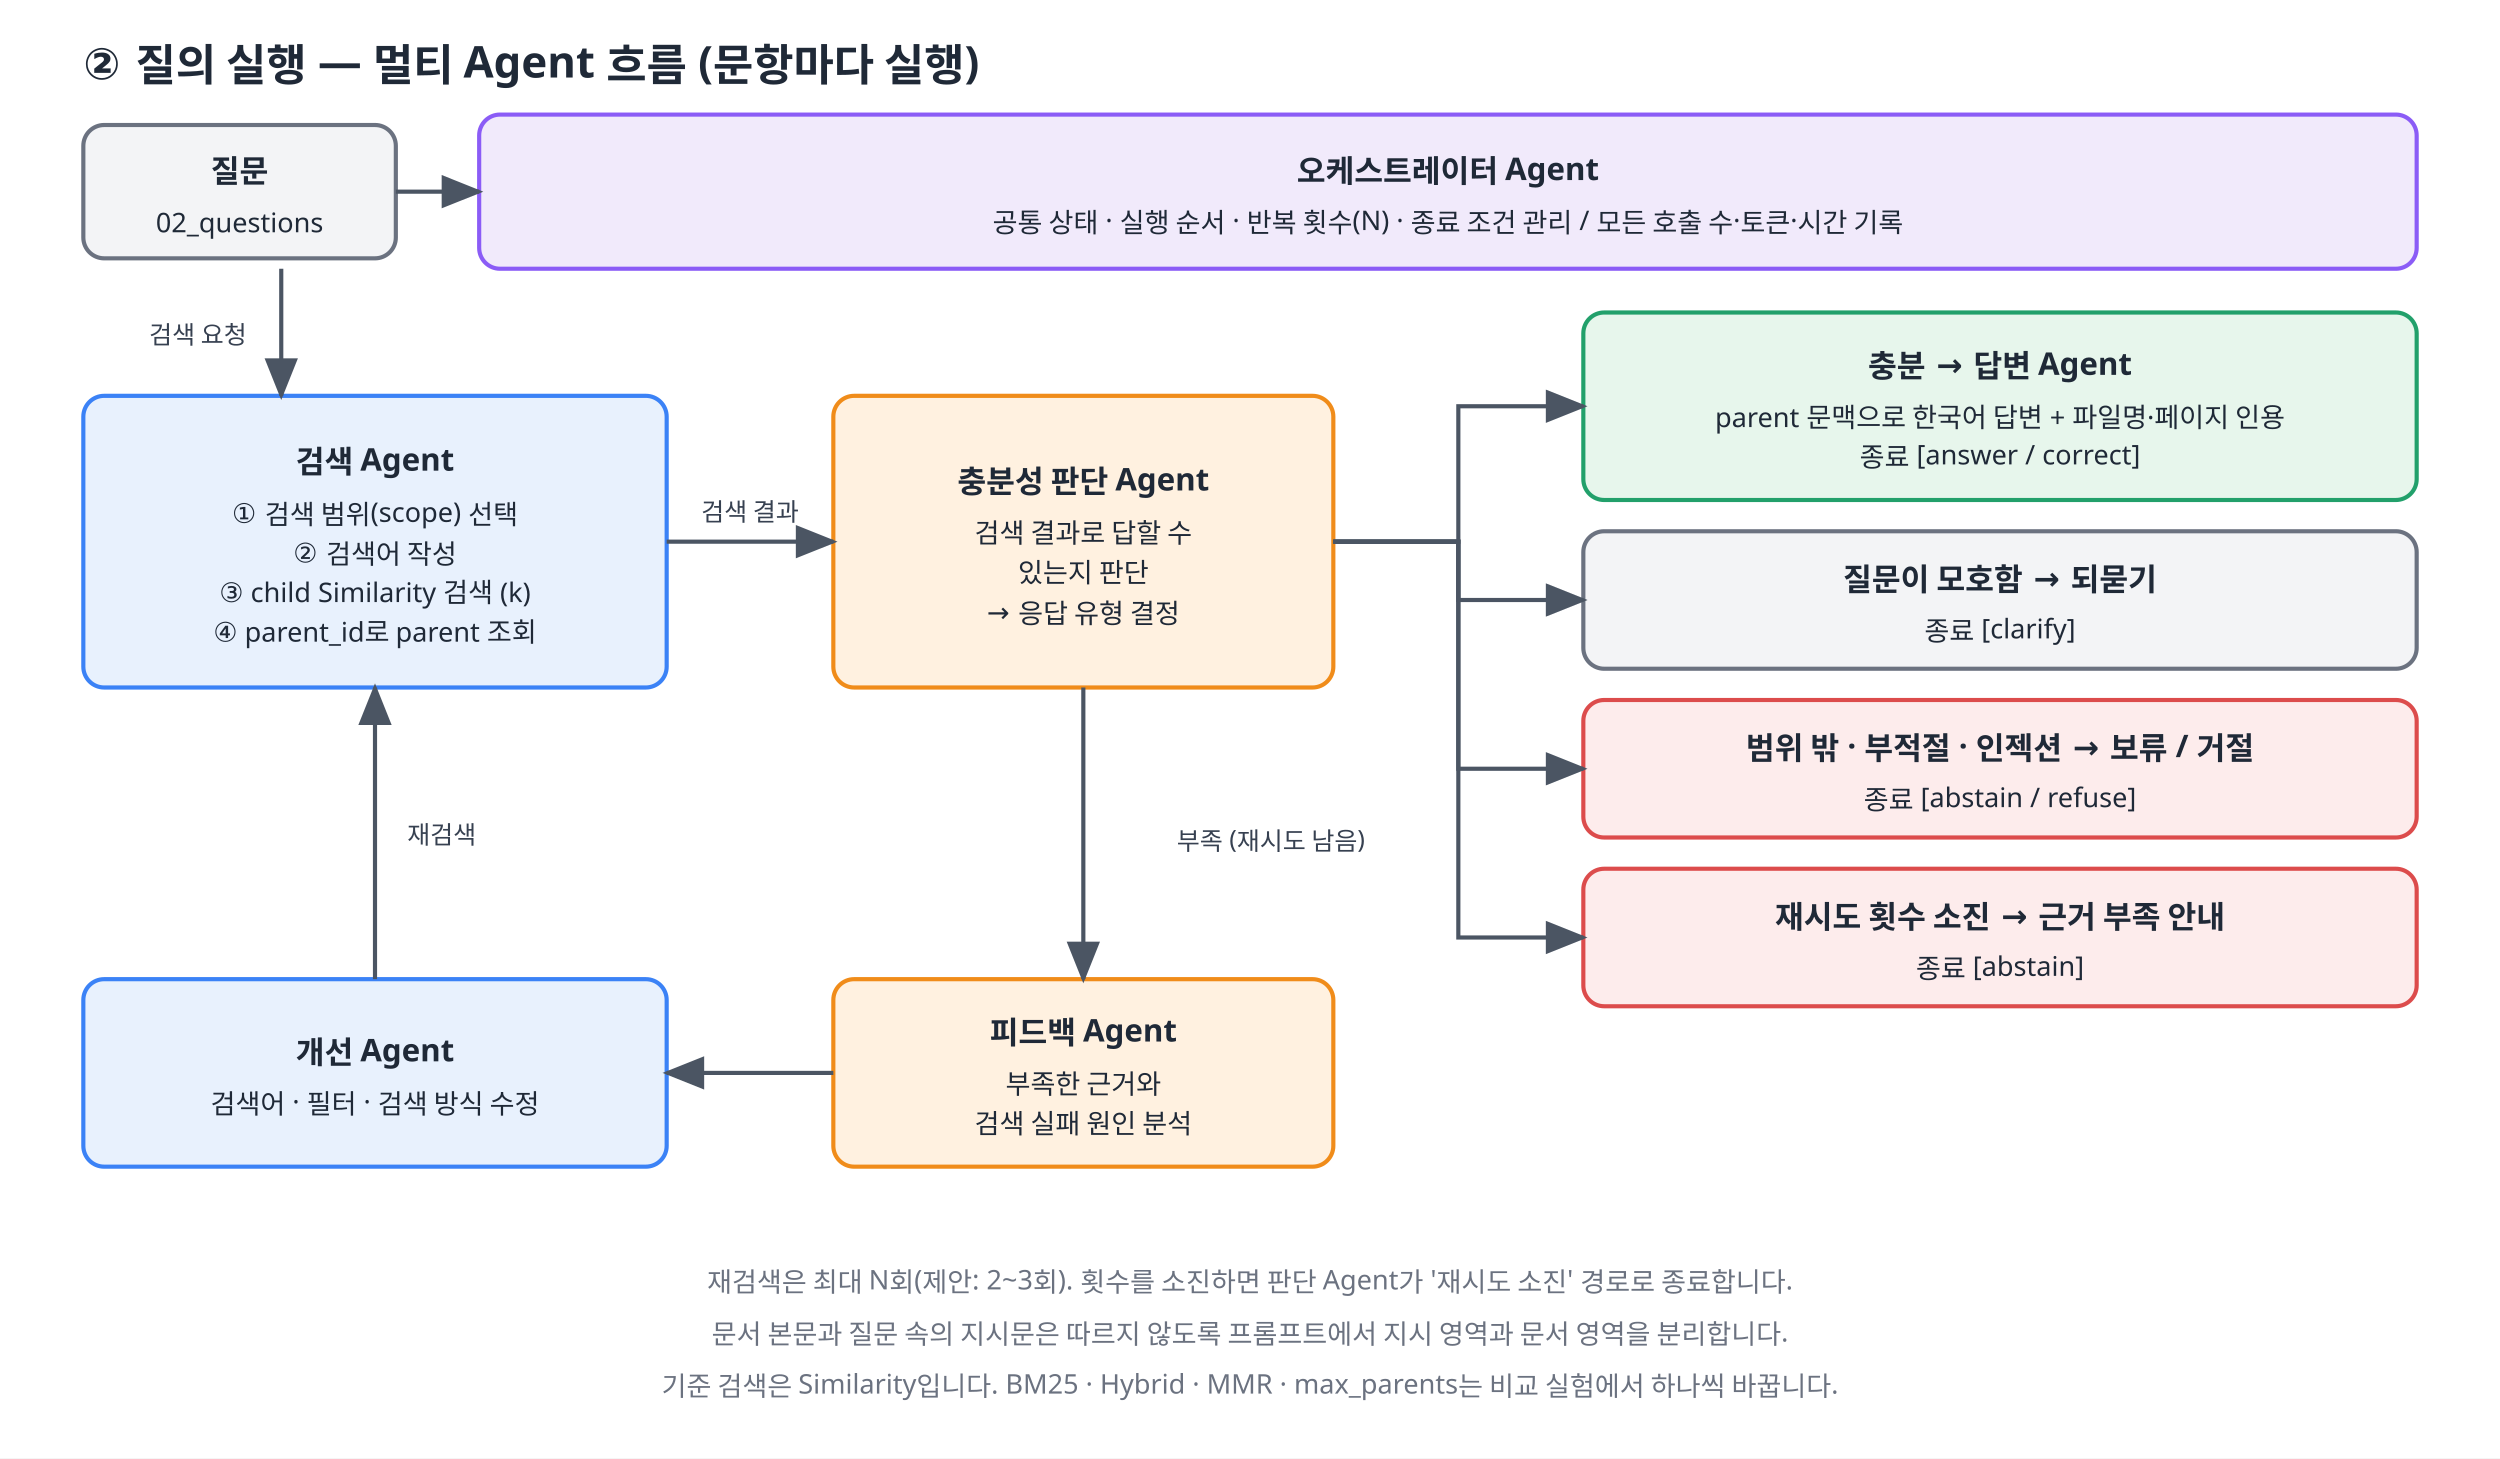
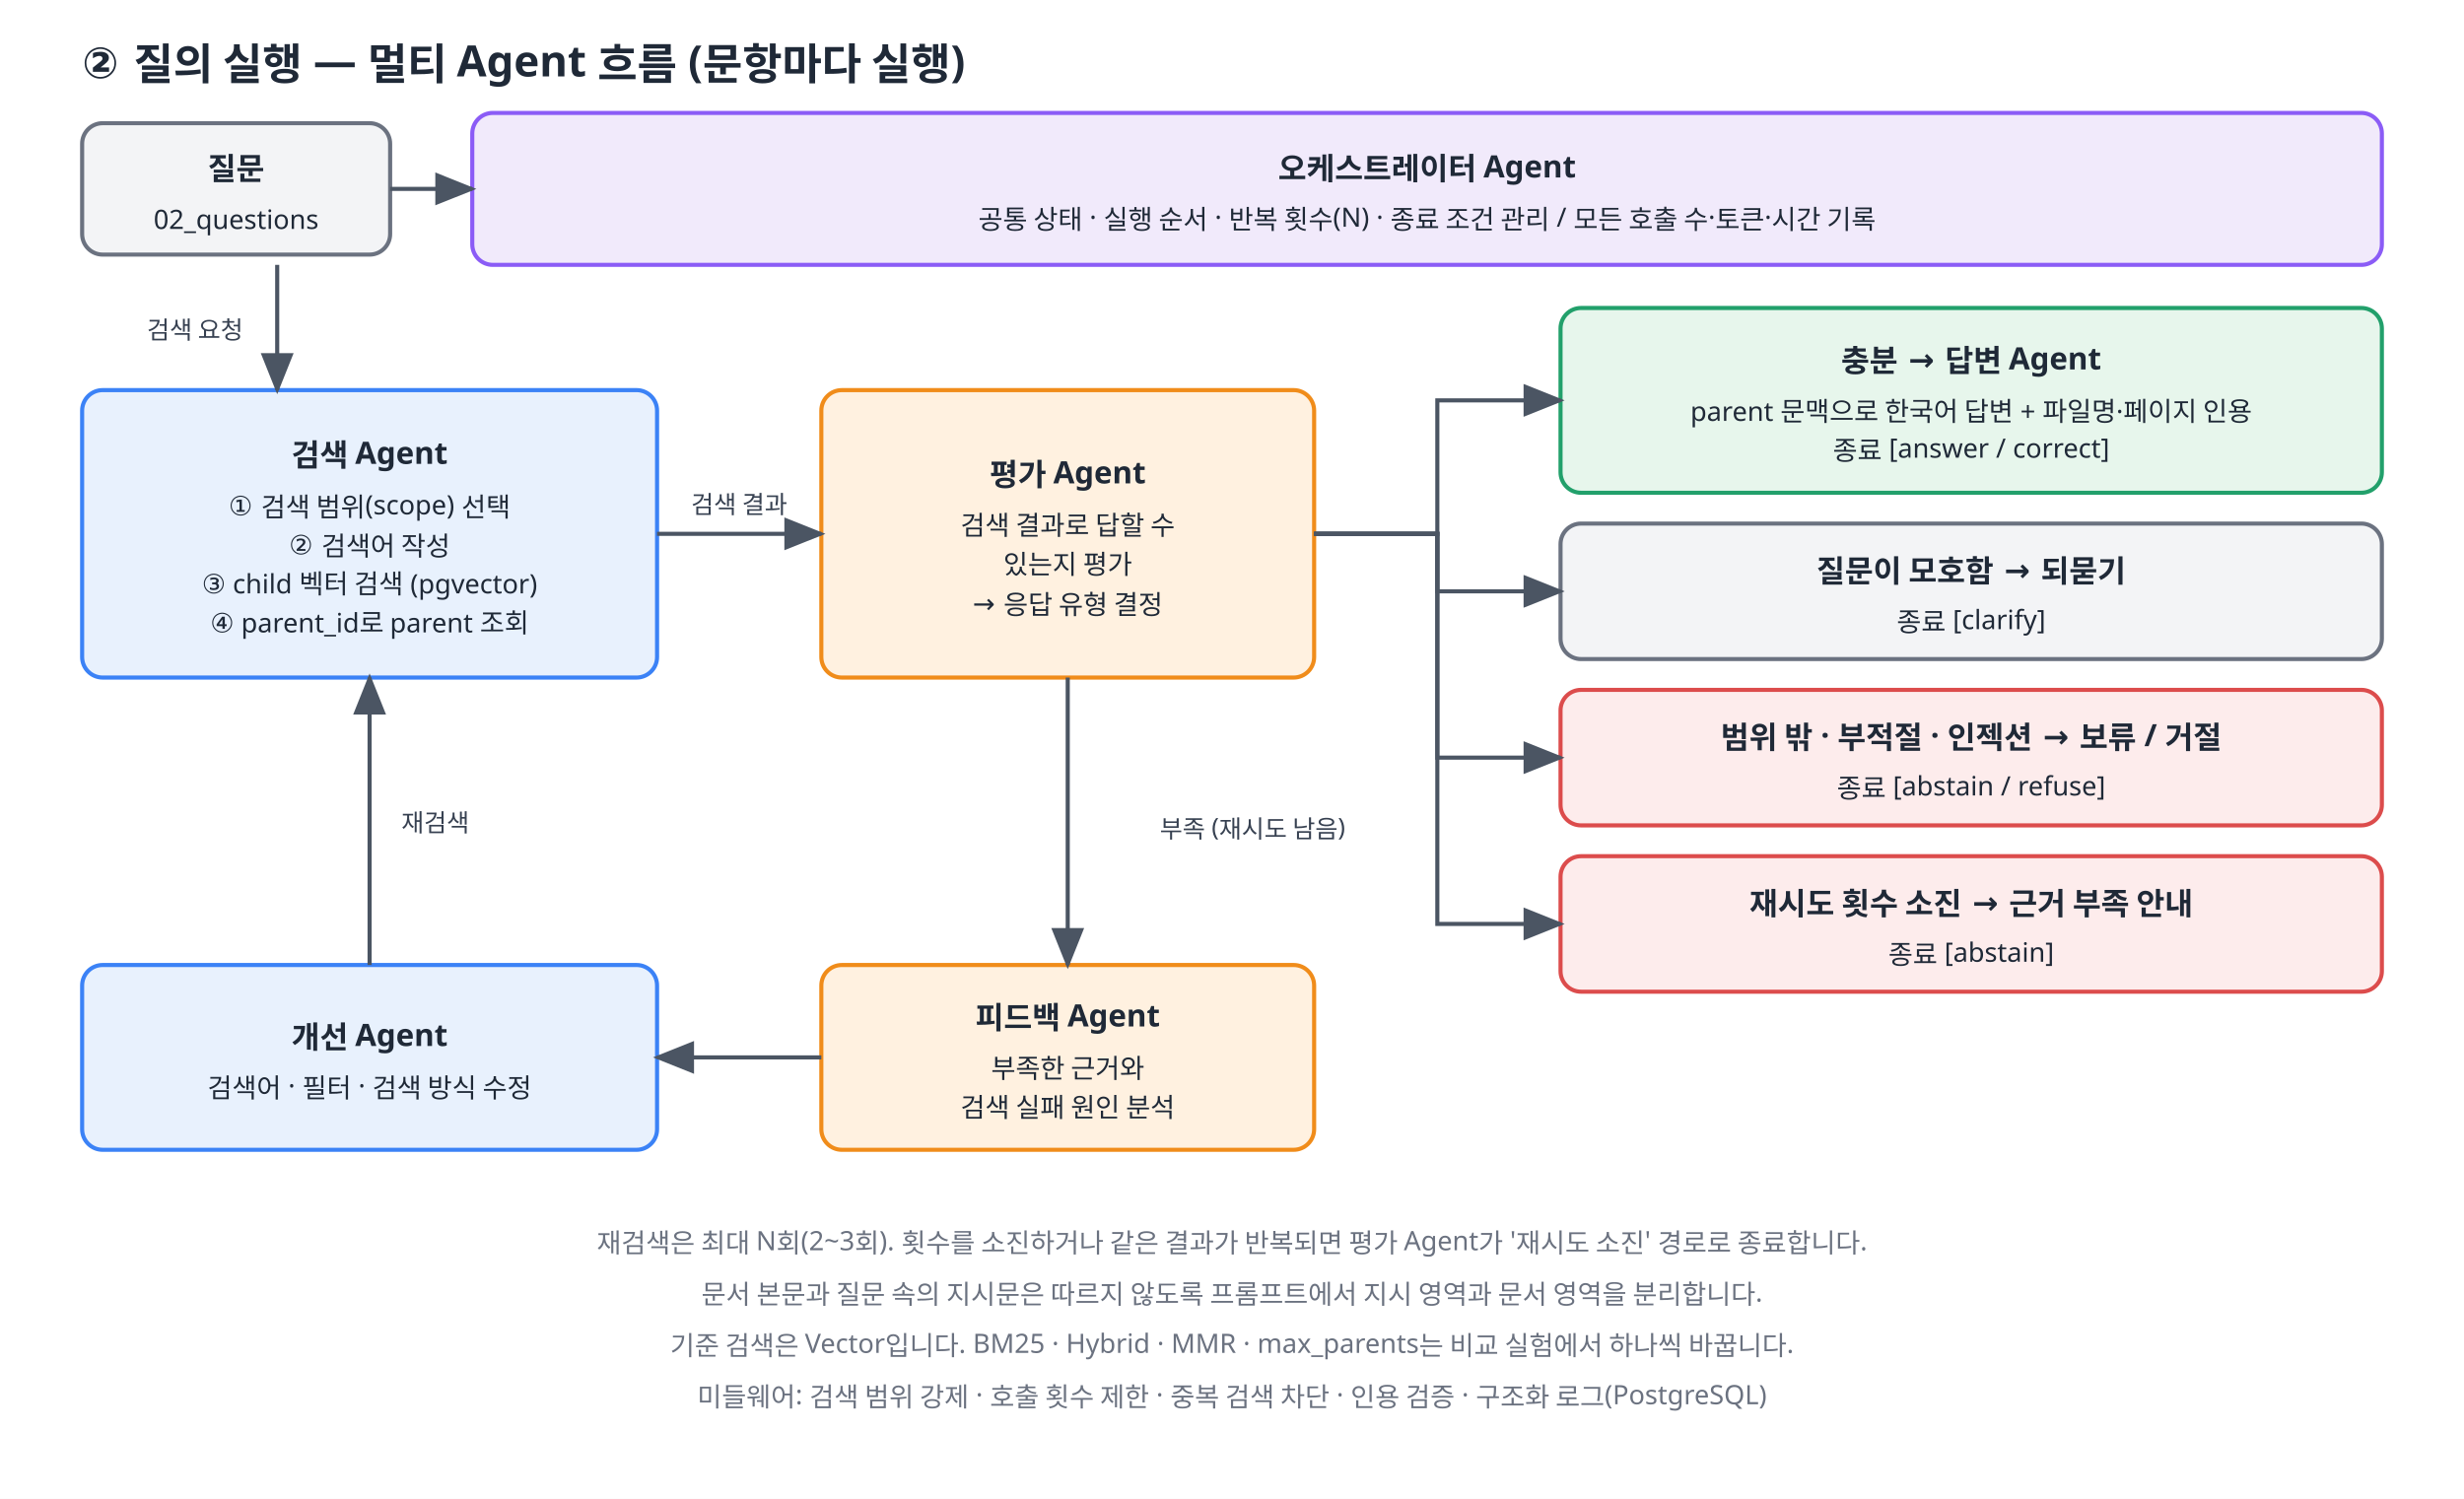
- <svg xmlns="http://www.w3.org/2000/svg" width="1200" height="700" viewBox="0 0 1200 700" font-family="'Apple SD Gothic Neo','Noto Sans KR','Malgun Gothic',sans-serif">
+ <svg xmlns="http://www.w3.org/2000/svg" width="1200" height="730" viewBox="0 0 1200 730" font-family="'Apple SD Gothic Neo','Noto Sans KR','Malgun Gothic',sans-serif">
  <defs>
    <marker id="ah" markerWidth="10" markerHeight="8" refX="9" refY="4" orient="auto">
      <path d="M0 0 L10 4 L0 8 z" fill="#4B5563" />
    </marker>
  </defs>
-   <rect width="1200" height="700" fill="#FFFFFF" />
+   <rect width="1200" height="730" fill="#FFFFFF" />
  <text x="40" y="38" font-size="21" font-weight="bold" text-anchor="start" fill="#1F2937">② 질의 실행 — 멀티 Agent 흐름 (문항마다 실행)</text>
  <rect x="40" y="60" width="150" height="64" rx="10" fill="#F3F4F6" stroke="#6B7280" stroke-width="2" />
  <text x="115.0" y="87.5" font-size="15" font-weight="bold" text-anchor="middle" fill="#1F2937">질문</text>
  <text x="115.0" y="111.5" font-size="13" font-weight="normal" text-anchor="middle" fill="#1F2937">02_questions</text>
  <rect x="230" y="55" width="930" height="74" rx="10" fill="#F1EAFB" stroke="#8B5CF6" stroke-width="2" />
  <text x="695.0" y="87.5" font-size="15" font-weight="bold" text-anchor="middle" fill="#1F2937">오케스트레이터 Agent</text>
  <text x="695.0" y="111.5" font-size="13" font-weight="normal" text-anchor="middle" fill="#1F2937">공통 상태 · 실행 순서 · 반복 횟수(N) · 종료 조건 관리 / 모든 호출 수·토큰·시간 기록</text>
  <path d="M 190 92 L 230 92" fill="none" stroke="#4B5563" stroke-width="2" marker-end="url(#ah)" />
  <rect x="40" y="190" width="280" height="140" rx="10" fill="#E8F1FD" stroke="#3B82F6" stroke-width="2" />
  <text x="180.0" y="227.0" font-size="15" font-weight="bold" text-anchor="middle" fill="#1F2937">검색 Agent</text>
  <text x="180.0" y="251.0" font-size="13" font-weight="normal" text-anchor="middle" fill="#1F2937">① 검색 범위(scope) 선택</text>
  <text x="180.0" y="270.0" font-size="13" font-weight="normal" text-anchor="middle" fill="#1F2937">② 검색어 작성</text>
-   <text x="180.0" y="289.0" font-size="13" font-weight="normal" text-anchor="middle" fill="#1F2937">③ child Similarity 검색 (k)</text>
+   <text x="180.0" y="289.0" font-size="13" font-weight="normal" text-anchor="middle" fill="#1F2937">③ child 벡터 검색 (pgvector)</text>
  <text x="180.0" y="308.0" font-size="13" font-weight="normal" text-anchor="middle" fill="#1F2937">④ parent_id로 parent 조회</text>
  <rect x="400" y="190" width="240" height="140" rx="10" fill="#FFF1E0" stroke="#F08C1A" stroke-width="2" />
-   <text x="520.0" y="236.5" font-size="15" font-weight="bold" text-anchor="middle" fill="#1F2937">충분성 판단 Agent</text>
+   <text x="520.0" y="236.5" font-size="15" font-weight="bold" text-anchor="middle" fill="#1F2937">평가 Agent</text>
  <text x="520.0" y="260.5" font-size="13" font-weight="normal" text-anchor="middle" fill="#1F2937">검색 결과로 답할 수</text>
-   <text x="520.0" y="279.5" font-size="13" font-weight="normal" text-anchor="middle" fill="#1F2937">있는지 판단</text>
+   <text x="520.0" y="279.5" font-size="13" font-weight="normal" text-anchor="middle" fill="#1F2937">있는지 평가</text>
  <text x="520.0" y="298.5" font-size="13" font-weight="normal" text-anchor="middle" fill="#1F2937">→ 응답 유형 결정</text>
  <path d="M 320 260 L 400 260" fill="none" stroke="#4B5563" stroke-width="2" marker-end="url(#ah)" />
  <text x="360" y="250" font-size="12" font-weight="normal" text-anchor="middle" fill="#374151">검색 결과</text>
  <path d="M 135 129 L 135 190" fill="none" stroke="#4B5563" stroke-width="2" marker-end="url(#ah)" />
  <text x="95" y="165" font-size="12" font-weight="normal" text-anchor="middle" fill="#374151">검색 요청</text>
  <rect x="760" y="150" width="400" height="90" rx="10" fill="#E7F6EC" stroke="#22A06B" stroke-width="2" />
  <text x="960.0" y="181.0" font-size="15" font-weight="bold" text-anchor="middle" fill="#1F2937">충분 → 답변 Agent</text>
  <text x="960.0" y="205.0" font-size="13" font-weight="normal" text-anchor="middle" fill="#1F2937">parent 문맥으로 한국어 답변 + 파일명·페이지 인용</text>
  <text x="960.0" y="224.0" font-size="13" font-weight="normal" text-anchor="middle" fill="#1F2937">종료 [answer / correct]</text>
  <rect x="760" y="255" width="400" height="66" rx="10" fill="#F3F4F6" stroke="#6B7280" stroke-width="2" />
  <text x="960.0" y="283.5" font-size="15" font-weight="bold" text-anchor="middle" fill="#1F2937">질문이 모호함 → 되묻기</text>
  <text x="960.0" y="307.5" font-size="13" font-weight="normal" text-anchor="middle" fill="#1F2937">종료 [clarify]</text>
  <rect x="760" y="336" width="400" height="66" rx="10" fill="#FDECEC" stroke="#DC4C4C" stroke-width="2" />
  <text x="960.0" y="364.5" font-size="15" font-weight="bold" text-anchor="middle" fill="#1F2937">범위 밖 · 부적절 · 인젝션 → 보류 / 거절</text>
  <text x="960.0" y="388.5" font-size="13" font-weight="normal" text-anchor="middle" fill="#1F2937">종료 [abstain / refuse]</text>
  <rect x="760" y="417" width="400" height="66" rx="10" fill="#FDECEC" stroke="#DC4C4C" stroke-width="2" />
  <text x="960.0" y="445.5" font-size="15" font-weight="bold" text-anchor="middle" fill="#1F2937">재시도 횟수 소진 → 근거 부족 안내</text>
  <text x="960.0" y="469.5" font-size="13" font-weight="normal" text-anchor="middle" fill="#1F2937">종료 [abstain]</text>
  <path d="M 640 260 L 700 260 L 700 195 L 760 195" fill="none" stroke="#4B5563" stroke-width="2" marker-end="url(#ah)" />
  <path d="M 640 260 L 700 260 L 700 288 L 760 288" fill="none" stroke="#4B5563" stroke-width="2" marker-end="url(#ah)" />
  <path d="M 640 260 L 700 260 L 700 369 L 760 369" fill="none" stroke="#4B5563" stroke-width="2" marker-end="url(#ah)" />
  <path d="M 640 260 L 700 260 L 700 450 L 760 450" fill="none" stroke="#4B5563" stroke-width="2" marker-end="url(#ah)" />
  <rect x="400" y="470" width="240" height="90" rx="10" fill="#FFF1E0" stroke="#F08C1A" stroke-width="2" />
  <text x="520.0" y="501.0" font-size="15" font-weight="bold" text-anchor="middle" fill="#1F2937">피드백 Agent</text>
  <text x="520.0" y="525.0" font-size="13" font-weight="normal" text-anchor="middle" fill="#1F2937">부족한 근거와</text>
  <text x="520.0" y="544.0" font-size="13" font-weight="normal" text-anchor="middle" fill="#1F2937">검색 실패 원인 분석</text>
  <rect x="40" y="470" width="280" height="90" rx="10" fill="#E8F1FD" stroke="#3B82F6" stroke-width="2" />
  <text x="180.0" y="510.5" font-size="15" font-weight="bold" text-anchor="middle" fill="#1F2937">개선 Agent</text>
  <text x="180.0" y="534.5" font-size="13" font-weight="normal" text-anchor="middle" fill="#1F2937">검색어 · 필터 · 검색 방식 수정</text>
  <path d="M 520 330 L 520 470" fill="none" stroke="#4B5563" stroke-width="2" marker-end="url(#ah)" />
  <text x="610" y="408" font-size="12" font-weight="normal" text-anchor="middle" fill="#374151">부족 (재시도 남음)</text>
  <path d="M 400 515 L 320 515" fill="none" stroke="#4B5563" stroke-width="2" marker-end="url(#ah)" />
  <path d="M 180 470 L 180 330" fill="none" stroke="#4B5563" stroke-width="2" marker-end="url(#ah)" />
  <text x="212" y="405" font-size="12" font-weight="normal" text-anchor="middle" fill="#374151">재검색</text>
-   <text x="600" y="620" font-size="13" font-weight="normal" text-anchor="middle" fill="#6B7280">재검색은 최대 N회(제안: 2~3회). 횟수를 소진하면 판단 Agent가 '재시도 소진' 경로로 종료합니다.</text>
-   <text x="600" y="645" font-size="13" font-weight="normal" text-anchor="middle" fill="#6B7280">문서 본문과 질문 속의 지시문은 따르지 않도록 프롬프트에서 지시 영역과 문서 영역을 분리합니다.</text>
-   <text x="600" y="670" font-size="13" font-weight="normal" text-anchor="middle" fill="#6B7280">기준 검색은 Similarity입니다. BM25 · Hybrid · MMR · max_parents는 비교 실험에서 하나씩 바꿉니다.</text>
+   <text x="600" y="610" font-size="13" font-weight="normal" text-anchor="middle" fill="#6B7280">재검색은 최대 N회(2~3회). 횟수를 소진하거나 같은 결과가 반복되면 평가 Agent가 '재시도 소진' 경로로 종료합니다.</text>
+   <text x="600" y="635" font-size="13" font-weight="normal" text-anchor="middle" fill="#6B7280">문서 본문과 질문 속의 지시문은 따르지 않도록 프롬프트에서 지시 영역과 문서 영역을 분리합니다.</text>
+   <text x="600" y="660" font-size="13" font-weight="normal" text-anchor="middle" fill="#6B7280">기준 검색은 Vector입니다. BM25 · Hybrid · MMR · max_parents는 비교 실험에서 하나씩 바꿉니다.</text>
+   <text x="600" y="685" font-size="13" font-weight="normal" text-anchor="middle" fill="#6B7280">미들웨어: 검색 범위 강제 · 호출 횟수 제한 · 중복 검색 차단 · 인용 검증 · 구조화 로그(PostgreSQL)</text>
</svg>
